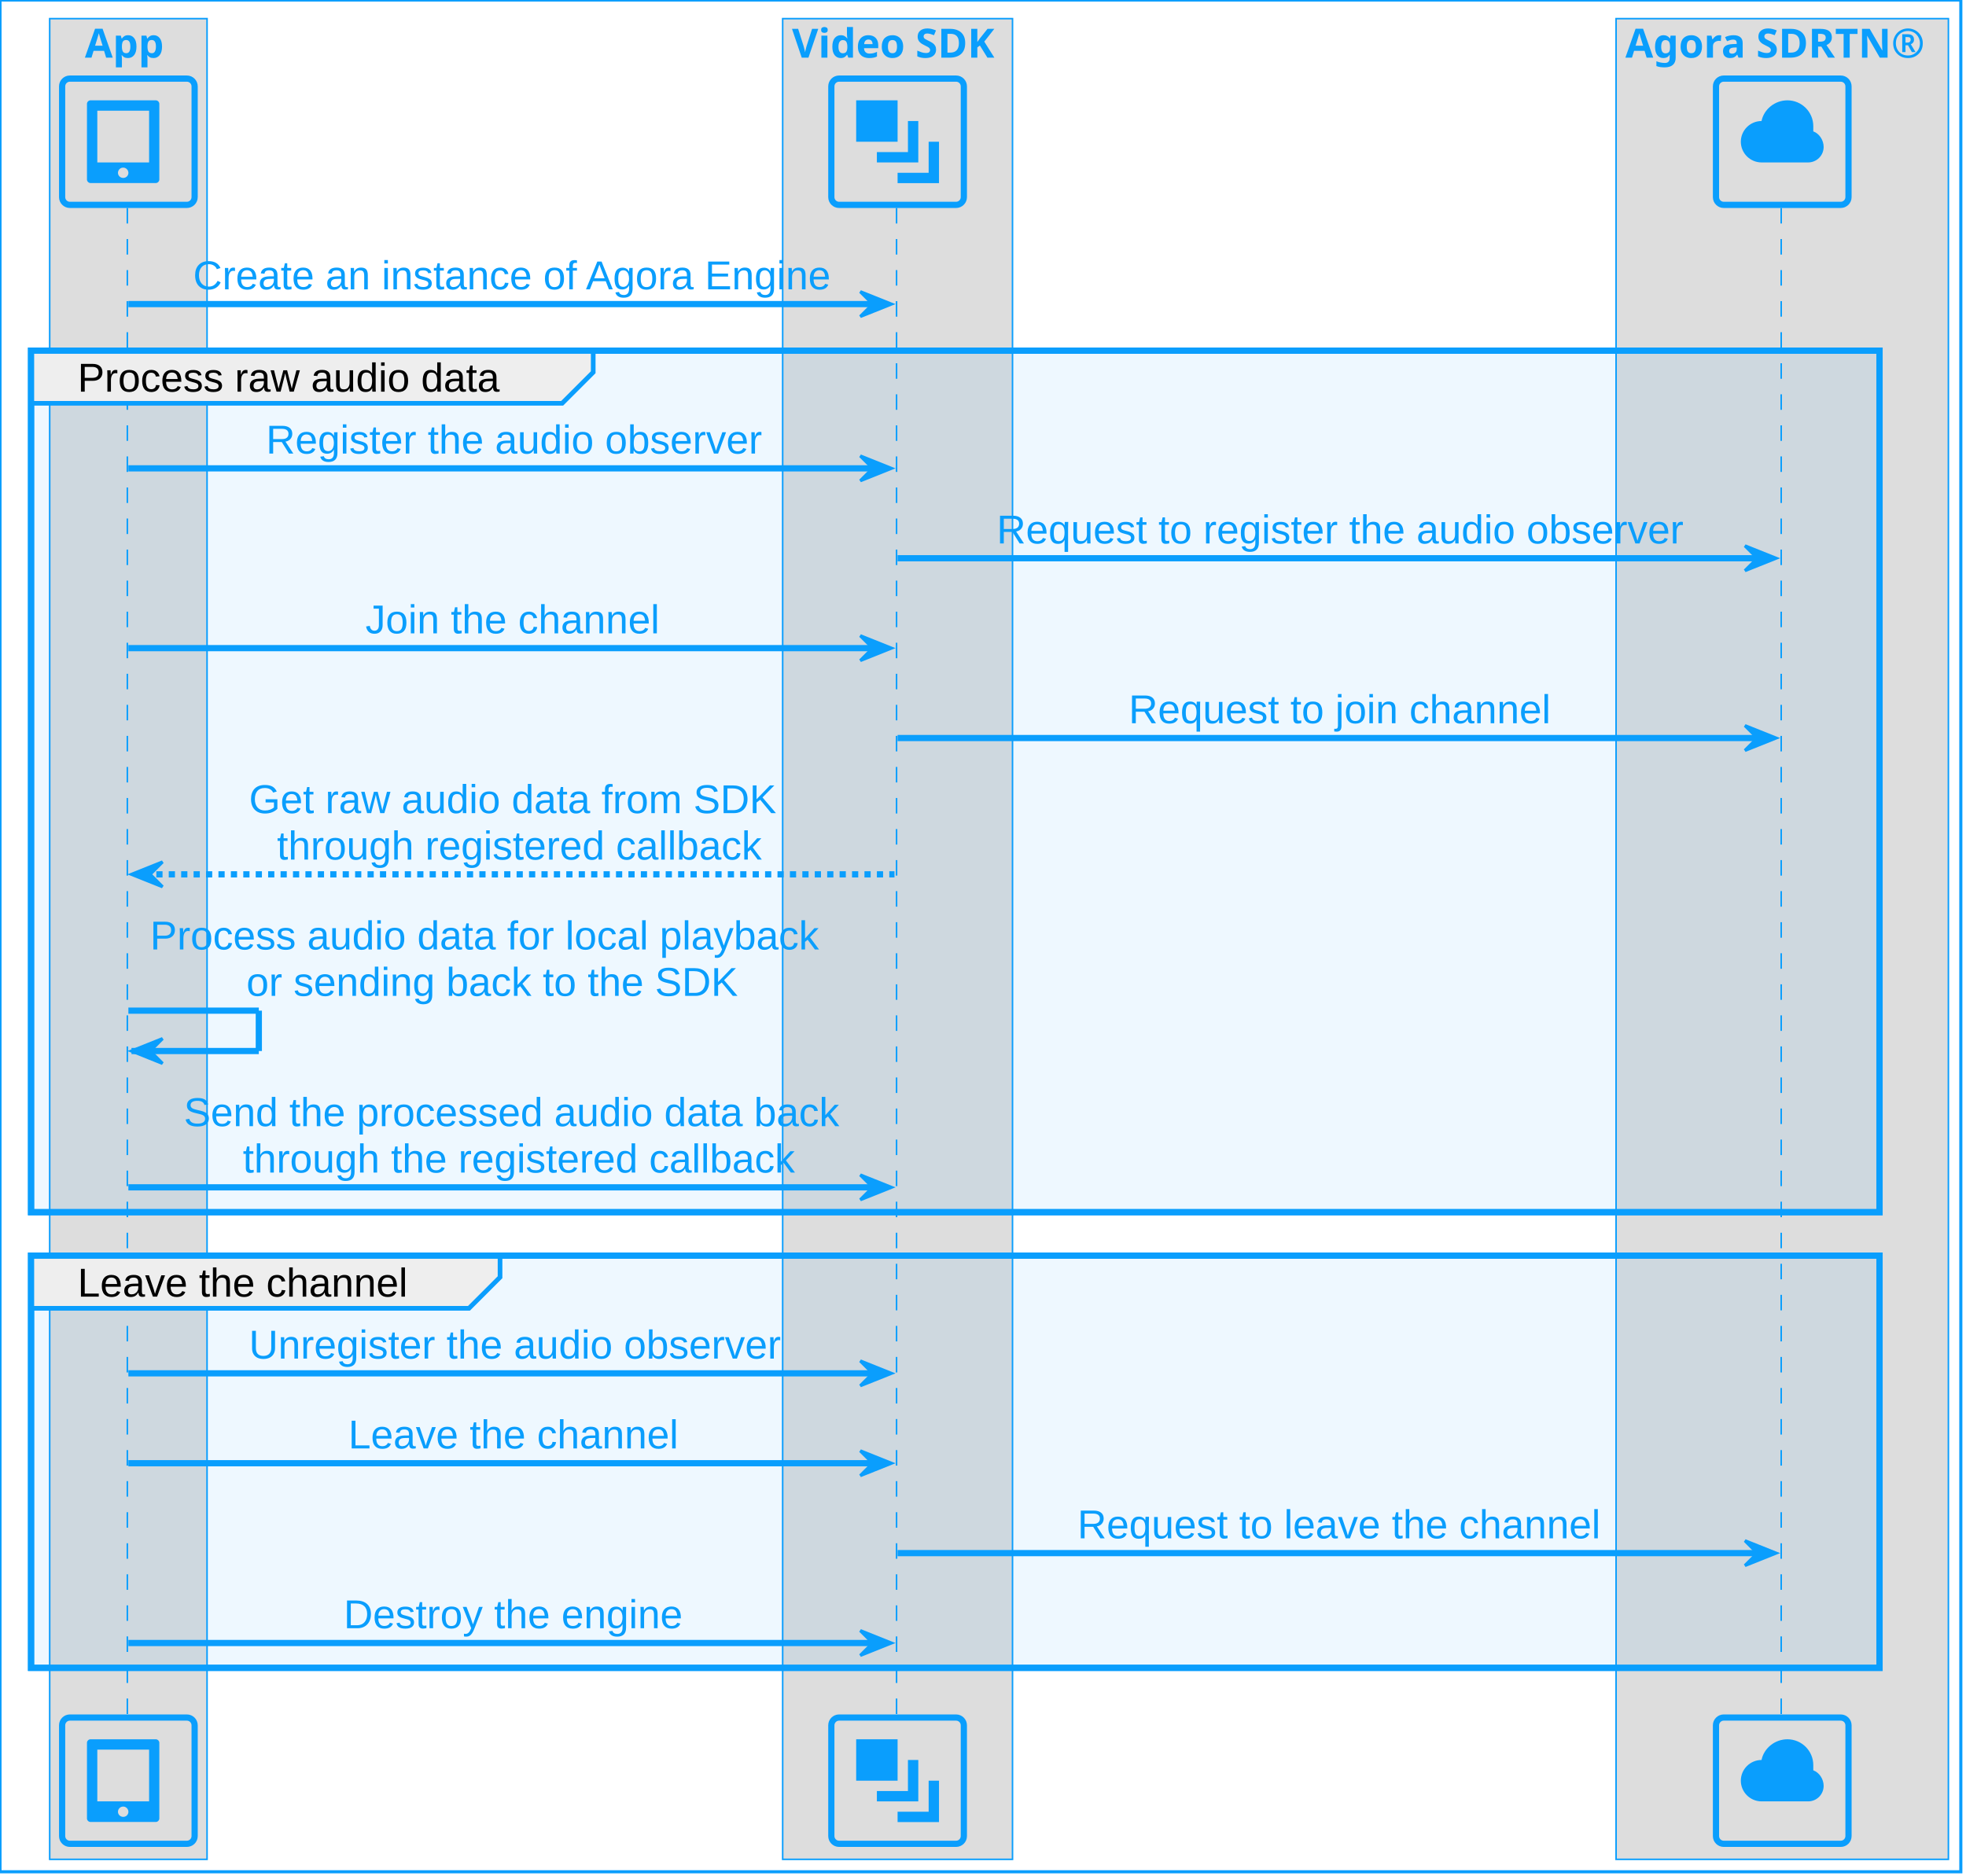
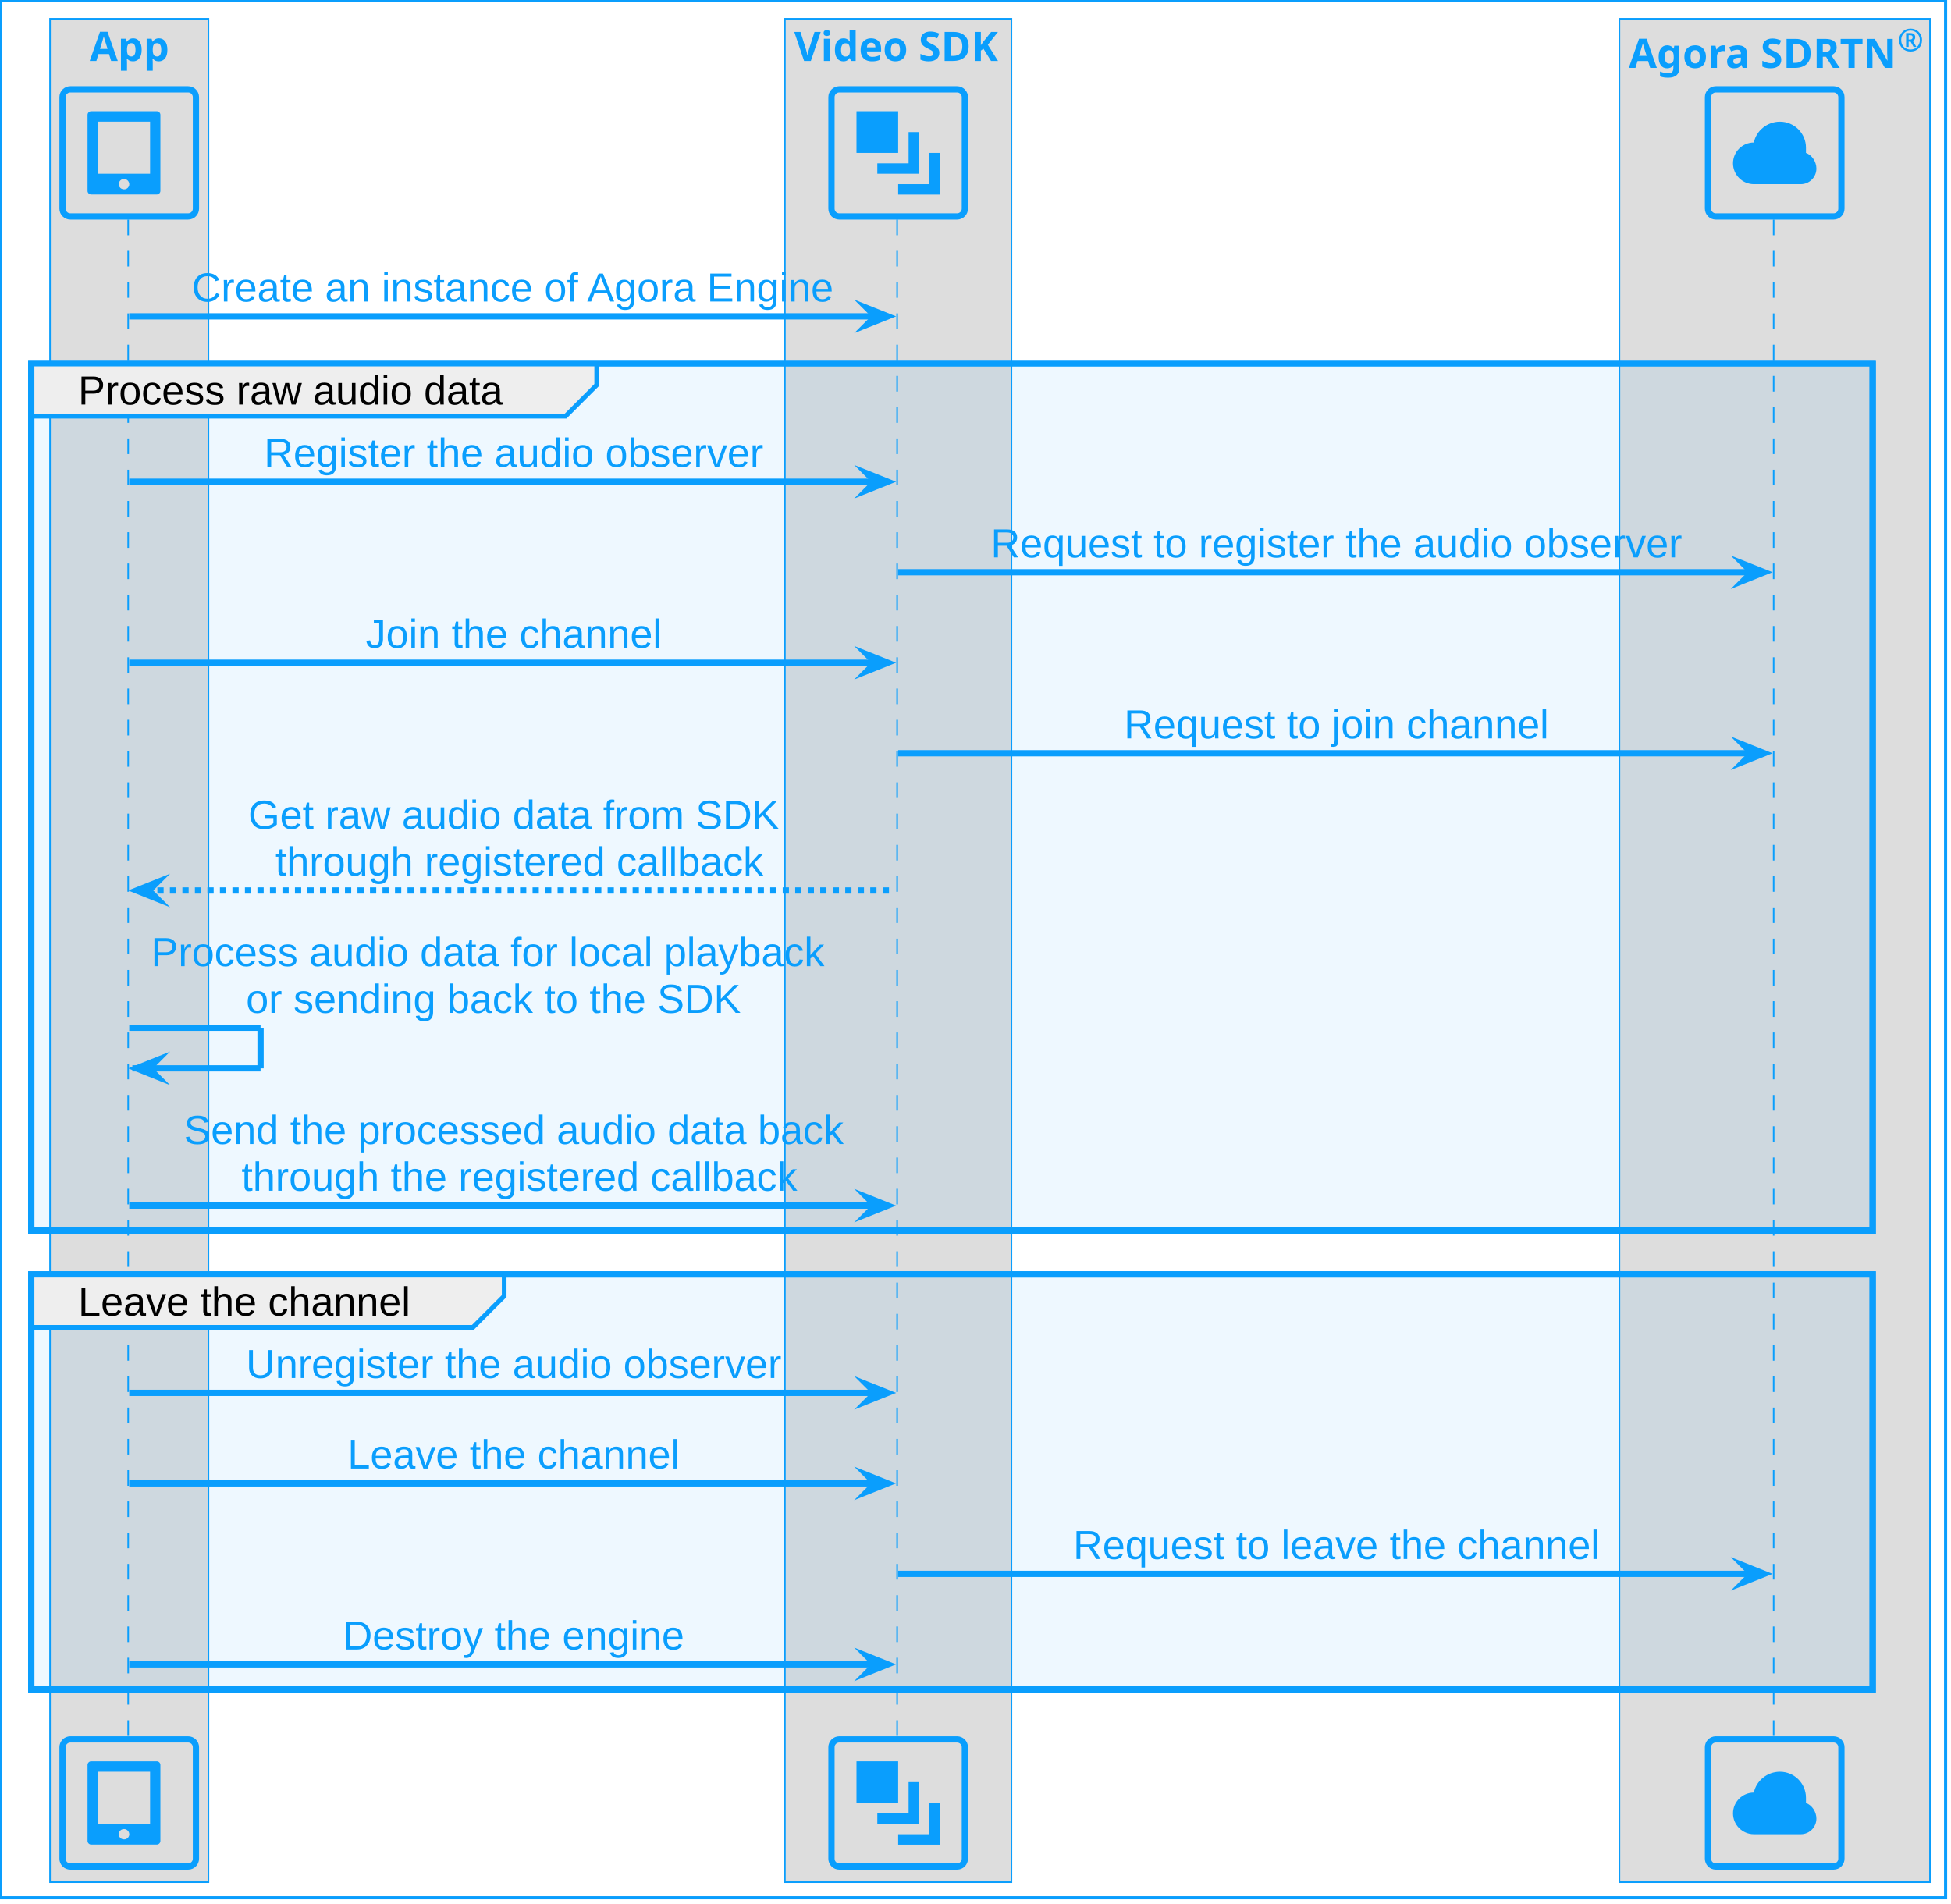
- <svg xmlns="http://www.w3.org/2000/svg" contentStyleType="text/css" height="604px" preserveAspectRatio="none" style="width:633px;height:604px;" version="1.1" viewBox="0 0 633 604" width="633px" zoomAndPan="magnify">
+ <svg xmlns="http://www.w3.org/2000/svg" contentStyleType="text/css" data-diagram-type="SEQUENCE" height="609px" preserveAspectRatio="none" style="width:624px;height:609px;" version="1.1" viewBox="0 0 624 609" width="624px" zoomAndPan="magnify">
  <defs />
  <g>
-     <rect fill="none" height="602.772" style="stroke:#0A9EFD;stroke-width:1.0;" width="631.333" x="0" y="0" />
-     <rect fill="#999999" fill-opacity="0.333" height="592.772" style="stroke:#0A9EFD;stroke-width:0.5;" width="50.667" x="16" y="6" />
-     <text fill="#0A9EFD" font-family="sans-serif" font-size="13" font-weight="bold" lengthAdjust="spacing" textLength="28" x="27.333" y="18.568">App</text>
-     <rect fill="#999999" fill-opacity="0.333" height="592.772" style="stroke:#0A9EFD;stroke-width:0.5;" width="74" x="252" y="6" />
-     <text fill="#0A9EFD" font-family="sans-serif" font-size="13" font-weight="bold" lengthAdjust="spacing" textLength="68" x="255" y="18.568">Video SDK</text>
-     <rect fill="#999999" fill-opacity="0.333" height="592.772" style="stroke:#0A9EFD;stroke-width:0.5;" width="107" x="520.333" y="6" />
-     <text fill="#0A9EFD" font-family="sans-serif" font-size="13" font-weight="bold" lengthAdjust="spacing" textLength="101" x="523.333" y="18.568">Agora SDRTN®</text>
-     <rect fill="#0A9EFD" fill-opacity="0.067" height="277.436" style="stroke:#0A9EFD;stroke-width:2.0;" width="595.167" x="10" y="112.926" />
-     <rect fill="#0A9EFD" fill-opacity="0.067" height="132.744" style="stroke:#0A9EFD;stroke-width:2.0;" width="595.167" x="10" y="404.362" />
-     <line style="stroke:#0A9EFD;stroke-width:0.5;stroke-dasharray:5.0,5.0;" x1="41" x2="41" y1="66.977" y2="554.106" />
-     <line style="stroke:#0A9EFD;stroke-width:0.5;stroke-dasharray:5.0,5.0;" x1="288.667" x2="288.667" y1="66.977" y2="554.106" />
-     <line style="stroke:#0A9EFD;stroke-width:0.5;stroke-dasharray:5.0,5.0;" x1="573.5" x2="573.5" y1="66.977" y2="554.106" />
-     <rect fill="none" height="40.667" rx="2.5" ry="2.5" style="stroke:#0A9EFD;stroke-width:2.0;" width="42.667" x="20" y="25.311" />
-     <path d="M29.133,32.31 C28.533,32.31 28,32.844 28,33.444 L28,57.81 C28,58.41 28.533,58.944 29.133,58.944 L50.167,58.944 C50.767,58.944 51.3,58.41 51.3,57.81 L51.3,33.444 C51.3,32.844 50.767,32.31 50.167,32.31 L29.133,32.31 M31.333,35.644 L48,35.644 L48,52.31 L31.333,52.31 L31.333,35.644 M39.667,53.977 C40.933,53.977 41.767,55.377 41.133,56.477 C40.5,57.577 38.867,57.577 38.2,56.477 C37.567,55.377 38.367,53.977 39.667,53.977 " fill="#0A9EFD" style="stroke:;stroke-width:0.0;stroke-dasharray:;" />
-     <rect fill="none" height="40.667" rx="2.5" ry="2.5" style="stroke:#0A9EFD;stroke-width:2.0;" width="42.667" x="20" y="553.106" />
-     <path d="M29.133,560.106 C28.533,560.106 28,560.639 28,561.239 L28,585.606 C28,586.206 28.533,586.739 29.133,586.739 L50.167,586.739 C50.767,586.739 51.3,586.206 51.3,585.606 L51.3,561.239 C51.3,560.639 50.767,560.106 50.167,560.106 L29.133,560.106 M31.333,563.439 L48,563.439 L48,580.106 L31.333,580.106 L31.333,563.439 M39.667,581.772 C40.933,581.772 41.767,583.172 41.133,584.272 C40.5,585.372 38.867,585.372 38.2,584.272 C37.567,583.172 38.367,581.772 39.667,581.772 " fill="#0A9EFD" style="stroke:;stroke-width:0.0;stroke-dasharray:;" />
-     <rect fill="none" height="40.667" rx="2.5" ry="2.5" style="stroke:#0A9EFD;stroke-width:2.0;" width="42.667" x="267.667" y="25.311" />
-     <path d="M275.667,32.31 L275.667,45.644 L289,45.644 L289,32.31 L275.667,32.31 M292.333,38.977 L292.333,48.977 L282.333,48.977 L282.333,52.31 L295.667,52.31 L295.667,38.977 L292.333,38.977 M299,45.644 L299,55.644 L289,55.644 L289,58.977 L302.333,58.977 L302.333,45.644 L299,45.644 " fill="#0A9EFD" style="stroke:;stroke-width:0.0;stroke-dasharray:;" />
-     <rect fill="none" height="40.667" rx="2.5" ry="2.5" style="stroke:#0A9EFD;stroke-width:2.0;" width="42.667" x="267.667" y="553.106" />
-     <path d="M275.667,560.106 L275.667,573.439 L289,573.439 L289,560.106 L275.667,560.106 M292.333,566.772 L292.333,576.772 L282.333,576.772 L282.333,580.106 L295.667,580.106 L295.667,566.772 L292.333,566.772 M299,573.439 L299,583.439 L289,583.439 L289,586.772 L302.333,586.772 L302.333,573.439 L299,573.439 " fill="#0A9EFD" style="stroke:;stroke-width:0.0;stroke-dasharray:;" />
-     <rect fill="none" height="40.667" rx="2.5" ry="2.5" style="stroke:#0A9EFD;stroke-width:2.0;" width="42.667" x="552.5" y="25.311" />
-     <path d="M575.5,32.31 C571.467,32.31 567.933,35.177 567.167,38.977 C563.5,38.977 560.5,41.977 560.5,45.644 C560.5,49.31 563.5,52.31 567.167,52.31 L582.167,52.31 C584.933,52.31 587.167,50.077 587.167,47.31 C587.167,45.144 585.767,43.011 583.833,42.31 L583.833,40.644 C583.833,36.044 580.1,32.31 575.5,32.31 " fill="#0A9EFD" style="stroke:;stroke-width:0.0;stroke-dasharray:;" />
-     <rect fill="none" height="40.667" rx="2.5" ry="2.5" style="stroke:#0A9EFD;stroke-width:2.0;" width="42.667" x="552.5" y="553.106" />
-     <path d="M575.5,560.106 C571.467,560.106 567.933,562.972 567.167,566.772 C563.5,566.772 560.5,569.772 560.5,573.439 C560.5,577.106 563.5,580.106 567.167,580.106 L582.167,580.106 C584.933,580.106 587.167,577.872 587.167,575.106 C587.167,572.939 585.767,570.806 583.833,570.106 L583.833,568.439 C583.833,563.839 580.1,560.106 575.5,560.106 " fill="#0A9EFD" style="stroke:;stroke-width:0.0;stroke-dasharray:;" />
-     <polygon fill="#0A9EFD" points="277,93.926,287,97.926,277,101.926,281,97.926" style="stroke:#0A9EFD;stroke-width:1.0;" />
-     <line style="stroke:#0A9EFD;stroke-width:2.0;" x1="41.333" x2="283" y1="97.926" y2="97.926" />
-     <text fill="#0A9EFD" font-family="Arial" font-size="13" lengthAdjust="spacing" textLength="206" x="62.167" y="93.171">Create an instance of Agora Engine</text>
-     <path d="M10,112.926 L191,112.926 L191,119.875 L181,129.875 L10,129.875 L10,112.926 " fill="#EEEEEE" style="stroke:#0A9EFD;stroke-width:1.5;" />
-     <rect fill="none" height="277.436" style="stroke:#0A9EFD;stroke-width:2.0;" width="595.167" x="10" y="112.926" />
-     <text fill="#000000" font-family="Arial" font-size="13" lengthAdjust="spacing" textLength="136" x="25" y="126.12">Process raw audio data</text>
-     <polygon fill="#0A9EFD" points="277,146.823,287,150.823,277,154.823,281,150.823" style="stroke:#0A9EFD;stroke-width:1.0;" />
-     <line style="stroke:#0A9EFD;stroke-width:2.0;" x1="41.333" x2="283" y1="150.823" y2="150.823" />
-     <text fill="#0A9EFD" font-family="Arial" font-size="13" lengthAdjust="spacing" textLength="159" x="85.667" y="146.069">Register the audio observer</text>
-     <polygon fill="#0A9EFD" points="561.833,175.772,571.833,179.772,561.833,183.772,565.833,179.772" style="stroke:#0A9EFD;stroke-width:1.0;" />
-     <line style="stroke:#0A9EFD;stroke-width:2.0;" x1="289" x2="567.833" y1="179.772" y2="179.772" />
-     <text fill="#0A9EFD" font-family="Arial" font-size="13" lengthAdjust="spacing" textLength="221" x="320.917" y="175.017">Request to register the audio observer</text>
-     <polygon fill="#0A9EFD" points="277,204.721,287,208.721,277,212.721,281,208.721" style="stroke:#0A9EFD;stroke-width:1.0;" />
-     <line style="stroke:#0A9EFD;stroke-width:2.0;" x1="41.333" x2="283" y1="208.721" y2="208.721" />
-     <text fill="#0A9EFD" font-family="Arial" font-size="13" lengthAdjust="spacing" textLength="95" x="117.667" y="203.966">Join the channel</text>
-     <polygon fill="#0A9EFD" points="561.833,233.67,571.833,237.67,561.833,241.67,565.833,237.67" style="stroke:#0A9EFD;stroke-width:1.0;" />
-     <line style="stroke:#0A9EFD;stroke-width:2.0;" x1="289" x2="567.833" y1="237.67" y2="237.67" />
-     <text fill="#0A9EFD" font-family="Arial" font-size="13" lengthAdjust="spacing" textLength="136" x="363.417" y="232.915">Request to join channel</text>
-     <polygon fill="#0A9EFD" points="52.333,277.567,42.333,281.567,52.333,285.567,48.333,281.567" style="stroke:#0A9EFD;stroke-width:1.0;" />
-     <line style="stroke:#0A9EFD;stroke-width:2.0;stroke-dasharray:2.0,2.0;" x1="46.333" x2="288" y1="281.567" y2="281.567" />
-     <text fill="#0A9EFD" font-family="Arial" font-size="13" lengthAdjust="spacing" textLength="170" x="80.167" y="261.863">Get raw audio data from SDK</text>
-     <text fill="#0A9EFD" font-family="Arial" font-size="13" lengthAdjust="spacing" textLength="156" x="89.167" y="276.812">through registered callback</text>
-     <line style="stroke:#0A9EFD;stroke-width:2.0;" x1="41.333" x2="83.333" y1="325.464" y2="325.464" />
-     <line style="stroke:#0A9EFD;stroke-width:2.0;" x1="83.333" x2="83.333" y1="325.464" y2="338.464" />
-     <line style="stroke:#0A9EFD;stroke-width:2.0;" x1="42.333" x2="83.333" y1="338.464" y2="338.464" />
-     <polygon fill="#0A9EFD" points="52.333,334.464,42.333,338.464,52.333,342.464,48.333,338.464" style="stroke:#0A9EFD;stroke-width:1.0;" />
-     <text fill="#0A9EFD" font-family="Arial" font-size="13" lengthAdjust="spacing" textLength="218" x="48.333" y="305.761">Process audio data for local playback</text>
-     <text fill="#0A9EFD" font-family="Arial" font-size="13" lengthAdjust="spacing" textLength="160" x="79.333" y="320.71">or sending back to the SDK</text>
-     <polygon fill="#0A9EFD" points="277,378.362,287,382.362,277,386.362,281,382.362" style="stroke:#0A9EFD;stroke-width:1.0;" />
-     <line style="stroke:#0A9EFD;stroke-width:2.0;" x1="41.333" x2="283" y1="382.362" y2="382.362" />
-     <text fill="#0A9EFD" font-family="Arial" font-size="13" lengthAdjust="spacing" textLength="212" x="59.167" y="362.658">Send the processed audio data back</text>
-     <text fill="#0A9EFD" font-family="Arial" font-size="13" lengthAdjust="spacing" textLength="178" x="78.167" y="377.607">through the registered callback</text>
-     <path d="M10,404.362 L161,404.362 L161,411.311 L151,421.311 L10,421.311 L10,404.362 " fill="#EEEEEE" style="stroke:#0A9EFD;stroke-width:1.5;" />
-     <rect fill="none" height="132.744" style="stroke:#0A9EFD;stroke-width:2.0;" width="595.167" x="10" y="404.362" />
-     <text fill="#000000" font-family="Arial" font-size="13" lengthAdjust="spacing" textLength="106" x="25" y="417.556">Leave the channel</text>
-     <polygon fill="#0A9EFD" points="277,438.259,287,442.259,277,446.259,281,442.259" style="stroke:#0A9EFD;stroke-width:1.0;" />
-     <line style="stroke:#0A9EFD;stroke-width:2.0;" x1="41.333" x2="283" y1="442.259" y2="442.259" />
-     <text fill="#0A9EFD" font-family="Arial" font-size="13" lengthAdjust="spacing" textLength="170" x="80.167" y="437.505">Unregister the audio observer</text>
-     <polygon fill="#0A9EFD" points="277,467.208,287,471.208,277,475.208,281,471.208" style="stroke:#0A9EFD;stroke-width:1.0;" />
-     <line style="stroke:#0A9EFD;stroke-width:2.0;" x1="41.333" x2="283" y1="471.208" y2="471.208" />
-     <text fill="#0A9EFD" font-family="Arial" font-size="13" lengthAdjust="spacing" textLength="106" x="112.167" y="466.453">Leave the channel</text>
-     <polygon fill="#0A9EFD" points="561.833,496.157,571.833,500.157,561.833,504.157,565.833,500.157" style="stroke:#0A9EFD;stroke-width:1.0;" />
-     <line style="stroke:#0A9EFD;stroke-width:2.0;" x1="289" x2="567.833" y1="500.157" y2="500.157" />
-     <text fill="#0A9EFD" font-family="Arial" font-size="13" lengthAdjust="spacing" textLength="169" x="346.917" y="495.402">Request to leave the channel</text>
-     <polygon fill="#0A9EFD" points="277,525.106,287,529.106,277,533.106,281,529.106" style="stroke:#0A9EFD;stroke-width:1.0;" />
-     <line style="stroke:#0A9EFD;stroke-width:2.0;" x1="41.333" x2="283" y1="529.106" y2="529.106" />
-     <text fill="#0A9EFD" font-family="Arial" font-size="13" lengthAdjust="spacing" textLength="109" x="110.667" y="524.351">Destroy the engine</text>
+     <rect fill="none" height="607.04" style="stroke:#0A9EFD;stroke-width:1;" width="622.27" x="0" y="0" />
+     <rect fill="#999999" fill-opacity="0.333" height="596.04" style="stroke:#0A9EFD;stroke-width:0.5;" width="50.667" x="16" y="6" />
+     <text fill="#0A9EFD" font-family="sans-serif" font-size="13" font-weight="700" lengthAdjust="spacing" textLength="25.27" x="28.698" y="19.495">App</text>
+     <rect fill="#999999" fill-opacity="0.333" height="596.04" style="stroke:#0A9EFD;stroke-width:0.5;" width="72.454" x="251.041" y="6" />
+     <text fill="#0A9EFD" font-family="sans-serif" font-size="13" font-weight="700" lengthAdjust="spacing" textLength="66.454" x="254.041" y="19.495">Video SDK</text>
+     <rect fill="#999999" fill-opacity="0.333" height="596.04" style="stroke:#0A9EFD;stroke-width:0.5;" width="99.315" x="517.954" y="6" />
+     <text fill="#0A9EFD" font-family="sans-serif" font-size="13" font-weight="700" lengthAdjust="spacing" textLength="85.947" x="520.954" y="21.722">Agora SDRTN</text>
+     <text fill="#0A9EFD" font-family="sans-serif" font-size="10" font-weight="700" lengthAdjust="spacing" textLength="7.368" x="606.902" y="16.381">®</text>
+     <rect fill="#0A9EFD" fill-opacity="0.067" height="277.436" style="stroke:#0A9EFD;stroke-width:2;" width="588.946" x="10" y="116.194" />
+     <rect fill="#0A9EFD" fill-opacity="0.067" height="132.744" style="stroke:#0A9EFD;stroke-width:2;" width="588.946" x="10" y="407.63" />
+     <g class="participant-lifeline" data-entity-uid="part1" data-qualified-name="APP" data-source-line="4" id="part1-lifeline">
+       <g>
+         <rect fill="#000000" fill-opacity="0" height="487.128" width="8" x="37.333" y="70.245" />
+         <line style="stroke:#0A9EFD;stroke-width:0.5;stroke-dasharray:5,5;" x1="41" x2="41" y1="70.245" y2="557.373" />
+       </g>
+     </g>
+     <g class="participant-lifeline" data-entity-uid="part2" data-qualified-name="SDK" data-source-line="8" id="part2-lifeline">
+       <g>
+         <rect fill="#000000" fill-opacity="0" height="487.128" width="8" x="283.267" y="70.245" />
+         <line style="stroke:#0A9EFD;stroke-width:0.5;stroke-dasharray:5,5;" x1="286.934" x2="286.934" y1="70.245" y2="557.373" />
+       </g>
+     </g>
+     <g class="participant-lifeline" data-entity-uid="part3" data-qualified-name="RTN" data-source-line="12" id="part3-lifeline">
+       <g>
+         <rect fill="#000000" fill-opacity="0" height="487.128" width="8" x="563.612" y="70.245" />
+         <line style="stroke:#0A9EFD;stroke-width:0.5;stroke-dasharray:5,5;" x1="567.279" x2="567.279" y1="70.245" y2="557.373" />
+       </g>
+     </g>
+     <g class="participant participant-head" data-entity-uid="part1" data-qualified-name="APP" data-source-line="4" id="part1-head">
+       <rect fill="none" height="40.667" rx="2.5" ry="2.5" style="stroke:#0A9EFD;stroke-width:2;" width="42.667" x="20" y="28.578" />
+       <path d="M29.133,35.578 C28.533,35.578 28,36.111 28,36.712 L28,61.078 C28,61.678 28.533,62.212 29.133,62.212 L50.167,62.212 C50.767,62.212 51.3,61.678 51.3,61.078 L51.3,36.712 C51.3,36.111 50.767,35.578 50.167,35.578 L29.133,35.578 M31.333,38.911 L48,38.911 L48,55.578 L31.333,55.578 L31.333,38.911 M39.667,57.245 C40.933,57.245 41.767,58.645 41.133,59.745 C40.5,60.845 38.867,60.845 38.2,59.745 C37.567,58.645 38.367,57.245 39.667,57.245" fill="#0A9EFD" />
+     </g>
+     <g class="participant participant-tail" data-entity-uid="part1" data-qualified-name="APP" data-source-line="4" id="part1-tail">
+       <rect fill="none" height="40.667" rx="2.5" ry="2.5" style="stroke:#0A9EFD;stroke-width:2;" width="42.667" x="20" y="556.373" />
+       <path d="M29.133,563.373 C28.533,563.373 28,563.907 28,564.506 L28,588.873 C28,589.473 28.533,590.006 29.133,590.006 L50.167,590.006 C50.767,590.006 51.3,589.473 51.3,588.873 L51.3,564.506 C51.3,563.907 50.767,563.373 50.167,563.373 L29.133,563.373 M31.333,566.707 L48,566.707 L48,583.373 L31.333,583.373 L31.333,566.707 M39.667,585.04 C40.933,585.04 41.767,586.44 41.133,587.54 C40.5,588.64 38.867,588.64 38.2,587.54 C37.567,586.44 38.367,585.04 39.667,585.04" fill="#0A9EFD" />
+     </g>
+     <g class="participant participant-head" data-entity-uid="part2" data-qualified-name="SDK" data-source-line="8" id="part2-head">
+       <rect fill="none" height="40.667" rx="2.5" ry="2.5" style="stroke:#0A9EFD;stroke-width:2;" width="42.667" x="265.934" y="28.578" />
+       <path d="M273.934,35.578 L273.934,48.911 L287.267,48.911 L287.267,35.578 L273.934,35.578 M290.601,42.245 L290.601,52.245 L280.601,52.245 L280.601,55.578 L293.934,55.578 L293.934,42.245 L290.601,42.245 M297.267,48.911 L297.267,58.911 L287.267,58.911 L287.267,62.245 L300.601,62.245 L300.601,48.911 L297.267,48.911" fill="#0A9EFD" />
+     </g>
+     <g class="participant participant-tail" data-entity-uid="part2" data-qualified-name="SDK" data-source-line="8" id="part2-tail">
+       <rect fill="none" height="40.667" rx="2.5" ry="2.5" style="stroke:#0A9EFD;stroke-width:2;" width="42.667" x="265.934" y="556.373" />
+       <path d="M273.934,563.373 L273.934,576.707 L287.267,576.707 L287.267,563.373 L273.934,563.373 M290.601,570.04 L290.601,580.04 L280.601,580.04 L280.601,583.373 L293.934,583.373 L293.934,570.04 L290.601,570.04 M297.267,576.707 L297.267,586.707 L287.267,586.707 L287.267,590.04 L300.601,590.04 L300.601,576.707 L297.267,576.707" fill="#0A9EFD" />
+     </g>
+     <g class="participant participant-head" data-entity-uid="part3" data-qualified-name="RTN" data-source-line="12" id="part3-head">
+       <rect fill="none" height="40.667" rx="2.5" ry="2.5" style="stroke:#0A9EFD;stroke-width:2;" width="42.667" x="546.279" y="28.578" />
+       <path d="M569.279,38.911 C565.245,38.911 561.712,41.778 560.946,45.578 C557.279,45.578 554.279,48.578 554.279,52.245 C554.279,55.911 557.279,58.911 560.946,58.911 L575.946,58.911 C578.712,58.911 580.946,56.678 580.946,53.911 C580.946,51.745 579.545,49.611 577.612,48.911 L577.612,47.245 C577.612,42.645 573.879,38.911 569.279,38.911" fill="#0A9EFD" />
+     </g>
+     <g class="participant participant-tail" data-entity-uid="part3" data-qualified-name="RTN" data-source-line="12" id="part3-tail">
+       <rect fill="none" height="40.667" rx="2.5" ry="2.5" style="stroke:#0A9EFD;stroke-width:2;" width="42.667" x="546.279" y="556.373" />
+       <path d="M569.279,566.707 C565.245,566.707 561.712,569.573 560.946,573.373 C557.279,573.373 554.279,576.373 554.279,580.04 C554.279,583.707 557.279,586.707 560.946,586.707 L575.946,586.707 C578.712,586.707 580.946,584.473 580.946,581.707 C580.946,579.54 579.545,577.407 577.612,576.707 L577.612,575.04 C577.612,570.44 573.879,566.707 569.279,566.707" fill="#0A9EFD" />
+     </g>
+     <g class="message" data-entity-1="part1" data-entity-2="part2" data-source-line="15" id="msg1">
+       <polygon fill="#0A9EFD" points="275.267,97.194,285.267,101.194,275.267,105.194,279.267,101.194" style="stroke:#0A9EFD;stroke-width:1;stroke-linejoin:miter;stroke-miterlimit:10;" />
+       <line style="stroke:#0A9EFD;stroke-width:2;" x1="41.333" x2="281.267" y1="101.194" y2="101.194" />
+       <text fill="#0A9EFD" font-family="Arial" font-size="13" lengthAdjust="spacing" textLength="205.969" x="61.316" y="96.439">Create an instance of Agora Engine</text>
+     </g>
+     <path d="M10,116.194 L190.852,116.194 L190.852,123.142 L180.852,133.142 L10,133.142 L10,116.194" fill="#EEEEEE" style="stroke:#0A9EFD;stroke-width:1.5;" />
+     <rect fill="none" height="277.436" style="stroke:#0A9EFD;stroke-width:2;" width="588.946" x="10" y="116.194" />
+     <text fill="#000000" font-family="Arial" font-size="13" lengthAdjust="spacing" textLength="135.852" x="25" y="129.387">Process raw audio data</text>
+     <g class="message" data-entity-1="part1" data-entity-2="part2" data-source-line="18" id="msg2">
+       <polygon fill="#0A9EFD" points="275.267,150.091,285.267,154.091,275.267,158.091,279.267,154.091" style="stroke:#0A9EFD;stroke-width:1;stroke-linejoin:miter;stroke-miterlimit:10;" />
+       <line style="stroke:#0A9EFD;stroke-width:2;" x1="41.333" x2="281.267" y1="154.091" y2="154.091" />
+       <text fill="#0A9EFD" font-family="Arial" font-size="13" lengthAdjust="spacing" textLength="159.701" x="84.45" y="149.336">Register the audio observer</text>
+     </g>
+     <g class="message" data-entity-1="part2" data-entity-2="part3" data-source-line="19" id="msg3">
+       <polygon fill="#0A9EFD" points="555.612,179.04,565.612,183.04,555.612,187.04,559.612,183.04" style="stroke:#0A9EFD;stroke-width:1;stroke-linejoin:miter;stroke-miterlimit:10;" />
+       <line style="stroke:#0A9EFD;stroke-width:2;" x1="287.267" x2="561.612" y1="183.04" y2="183.04" />
+       <text fill="#0A9EFD" font-family="Arial" font-size="13" lengthAdjust="spacing" textLength="221.127" x="316.876" y="178.285">Request to register the audio observer</text>
+     </g>
+     <g class="message" data-entity-1="part1" data-entity-2="part2" data-source-line="20" id="msg4">
+       <polygon fill="#0A9EFD" points="275.267,207.988,285.267,211.988,275.267,215.988,279.267,211.988" style="stroke:#0A9EFD;stroke-width:1;stroke-linejoin:miter;stroke-miterlimit:10;" />
+       <line style="stroke:#0A9EFD;stroke-width:2;" x1="41.333" x2="281.267" y1="211.988" y2="211.988" />
+       <text fill="#0A9EFD" font-family="Arial" font-size="13" lengthAdjust="spacing" textLength="94.682" x="116.96" y="207.234">Join the channel</text>
+     </g>
+     <g class="message" data-entity-1="part2" data-entity-2="part3" data-source-line="21" id="msg5">
+       <polygon fill="#0A9EFD" points="555.612,236.937,565.612,240.937,555.612,244.937,559.612,240.937" style="stroke:#0A9EFD;stroke-width:1;stroke-linejoin:miter;stroke-miterlimit:10;" />
+       <line style="stroke:#0A9EFD;stroke-width:2;" x1="287.267" x2="561.612" y1="240.937" y2="240.937" />
+       <text fill="#0A9EFD" font-family="Arial" font-size="13" lengthAdjust="spacing" textLength="135.872" x="359.504" y="236.182">Request to join channel</text>
+     </g>
+     <g class="message" data-entity-1="part2" data-entity-2="part1" data-source-line="22" id="msg6">
+       <polygon fill="#0A9EFD" points="52.333,280.835,42.333,284.835,52.333,288.835,48.333,284.835" style="stroke:#0A9EFD;stroke-width:1;stroke-linejoin:miter;stroke-miterlimit:10;" />
+       <line style="stroke:#0A9EFD;stroke-width:2;stroke-dasharray:2,2;" x1="46.333" x2="286.267" y1="284.835" y2="284.835" />
+       <text fill="#0A9EFD" font-family="Arial" font-size="13" lengthAdjust="spacing" textLength="169.8" x="79.4" y="265.131">Get raw audio data from SDK</text>
+       <text fill="#0A9EFD" font-family="Arial" font-size="13" lengthAdjust="spacing" textLength="156.089" x="88.062" y="280.08">through registered callback</text>
+     </g>
+     <g class="message" data-entity-1="part1" data-entity-2="part1" data-source-line="23" id="msg7">
+       <line style="stroke:#0A9EFD;stroke-width:2;" x1="41.333" x2="83.333" y1="328.732" y2="328.732" />
+       <line style="stroke:#0A9EFD;stroke-width:2;" x1="83.333" x2="83.333" y1="328.732" y2="341.732" />
+       <line style="stroke:#0A9EFD;stroke-width:2;" x1="42.333" x2="83.333" y1="341.732" y2="341.732" />
+       <polygon fill="#0A9EFD" points="52.333,337.732,42.333,341.732,52.333,345.732,48.333,341.732" style="stroke:#0A9EFD;stroke-width:1;stroke-linejoin:miter;stroke-miterlimit:10;" />
+       <text fill="#0A9EFD" font-family="Arial" font-size="13" lengthAdjust="spacing" textLength="215.344" x="48.333" y="309.029">Process audio data for local playback</text>
+       <text fill="#0A9EFD" font-family="Arial" font-size="13" lengthAdjust="spacing" textLength="158.26" x="78.681" y="323.977">or sending back to the SDK</text>
+     </g>
+     <g class="message" data-entity-1="part1" data-entity-2="part2" data-source-line="24" id="msg8">
+       <polygon fill="#0A9EFD" points="275.267,381.63,285.267,385.63,275.267,389.63,279.267,385.63" style="stroke:#0A9EFD;stroke-width:1;stroke-linejoin:miter;stroke-miterlimit:10;" />
+       <line style="stroke:#0A9EFD;stroke-width:2;" x1="41.333" x2="281.267" y1="385.63" y2="385.63" />
+       <text fill="#0A9EFD" font-family="Arial" font-size="13" lengthAdjust="spacing" textLength="211.041" x="58.78" y="365.926">Send the processed audio data back</text>
+       <text fill="#0A9EFD" font-family="Arial" font-size="13" lengthAdjust="spacing" textLength="177.773" x="77.22" y="380.875">through the registered callback</text>
+     </g>
+     <path d="M10,407.63 L161.253,407.63 L161.253,414.578 L151.253,424.578 L10,424.578 L10,407.63" fill="#EEEEEE" style="stroke:#0A9EFD;stroke-width:1.5;" />
+     <rect fill="none" height="132.744" style="stroke:#0A9EFD;stroke-width:2;" width="588.946" x="10" y="407.63" />
+     <text fill="#000000" font-family="Arial" font-size="13" lengthAdjust="spacing" textLength="106.253" x="25" y="420.823">Leave the channel</text>
+     <g class="message" data-entity-1="part1" data-entity-2="part2" data-source-line="28" id="msg9">
+       <polygon fill="#0A9EFD" points="275.267,441.527,285.267,445.527,275.267,449.527,279.267,445.527" style="stroke:#0A9EFD;stroke-width:1;stroke-linejoin:miter;stroke-miterlimit:10;" />
+       <line style="stroke:#0A9EFD;stroke-width:2;" x1="41.333" x2="281.267" y1="445.527" y2="445.527" />
+       <text fill="#0A9EFD" font-family="Arial" font-size="13" lengthAdjust="spacing" textLength="171.26" x="78.671" y="440.772">Unregister the audio observer</text>
+     </g>
+     <g class="message" data-entity-1="part1" data-entity-2="part2" data-source-line="29" id="msg10">
+       <polygon fill="#0A9EFD" points="275.267,470.476,285.267,474.476,275.267,478.476,279.267,474.476" style="stroke:#0A9EFD;stroke-width:1;stroke-linejoin:miter;stroke-miterlimit:10;" />
+       <line style="stroke:#0A9EFD;stroke-width:2;" x1="41.333" x2="281.267" y1="474.476" y2="474.476" />
+       <text fill="#0A9EFD" font-family="Arial" font-size="13" lengthAdjust="spacing" textLength="106.253" x="111.174" y="469.721">Leave the channel</text>
+     </g>
+     <g class="message" data-entity-1="part2" data-entity-2="part3" data-source-line="30" id="msg11">
+       <polygon fill="#0A9EFD" points="555.612,499.425,565.612,503.425,555.612,507.425,559.612,503.425" style="stroke:#0A9EFD;stroke-width:1;stroke-linejoin:miter;stroke-miterlimit:10;" />
+       <line style="stroke:#0A9EFD;stroke-width:2;" x1="287.267" x2="561.612" y1="503.425" y2="503.425" />
+       <text fill="#0A9EFD" font-family="Arial" font-size="13" lengthAdjust="spacing" textLength="168.397" x="343.241" y="498.67">Request to leave the channel</text>
+     </g>
+     <g class="message" data-entity-1="part1" data-entity-2="part2" data-source-line="31" id="msg12">
+       <polygon fill="#0A9EFD" points="275.267,528.373,285.267,532.373,275.267,536.373,279.267,532.373" style="stroke:#0A9EFD;stroke-width:1;stroke-linejoin:miter;stroke-miterlimit:10;" />
+       <line style="stroke:#0A9EFD;stroke-width:2;" x1="41.333" x2="281.267" y1="532.373" y2="532.373" />
+       <text fill="#0A9EFD" font-family="Arial" font-size="13" lengthAdjust="spacing" textLength="109.123" x="109.739" y="527.618">Destroy the engine</text>
+     </g>
  </g>
</svg>
